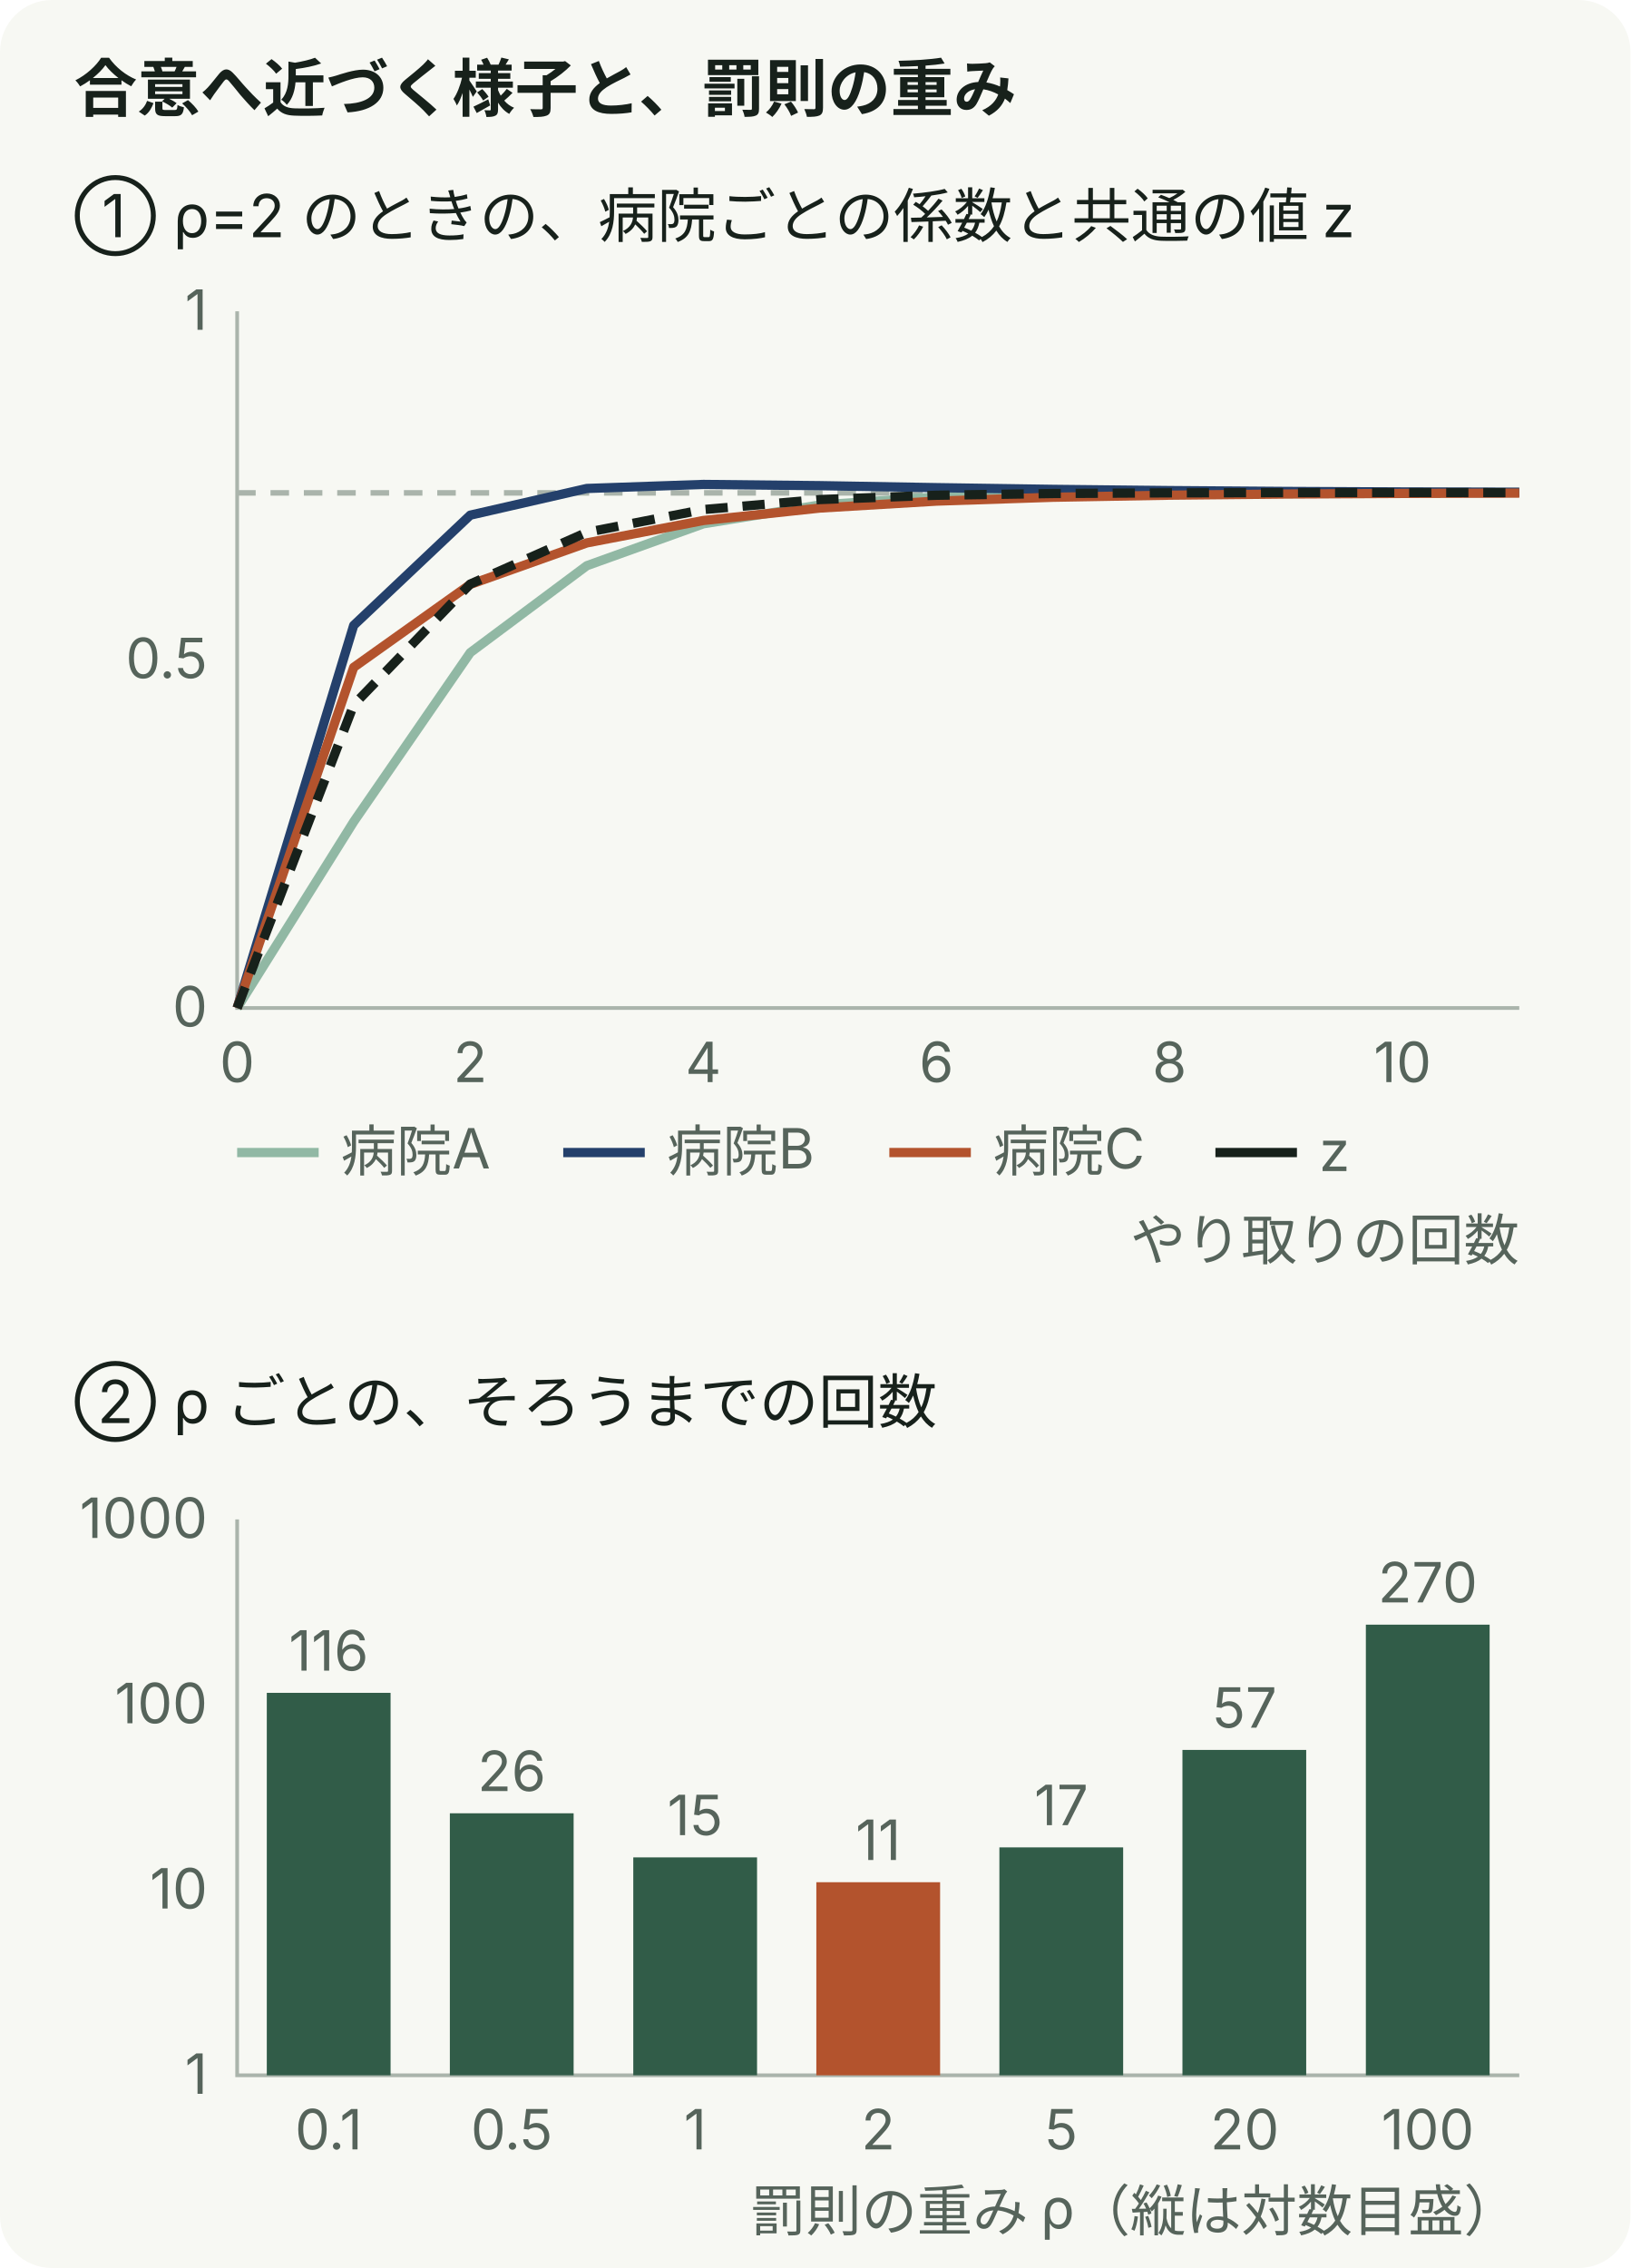
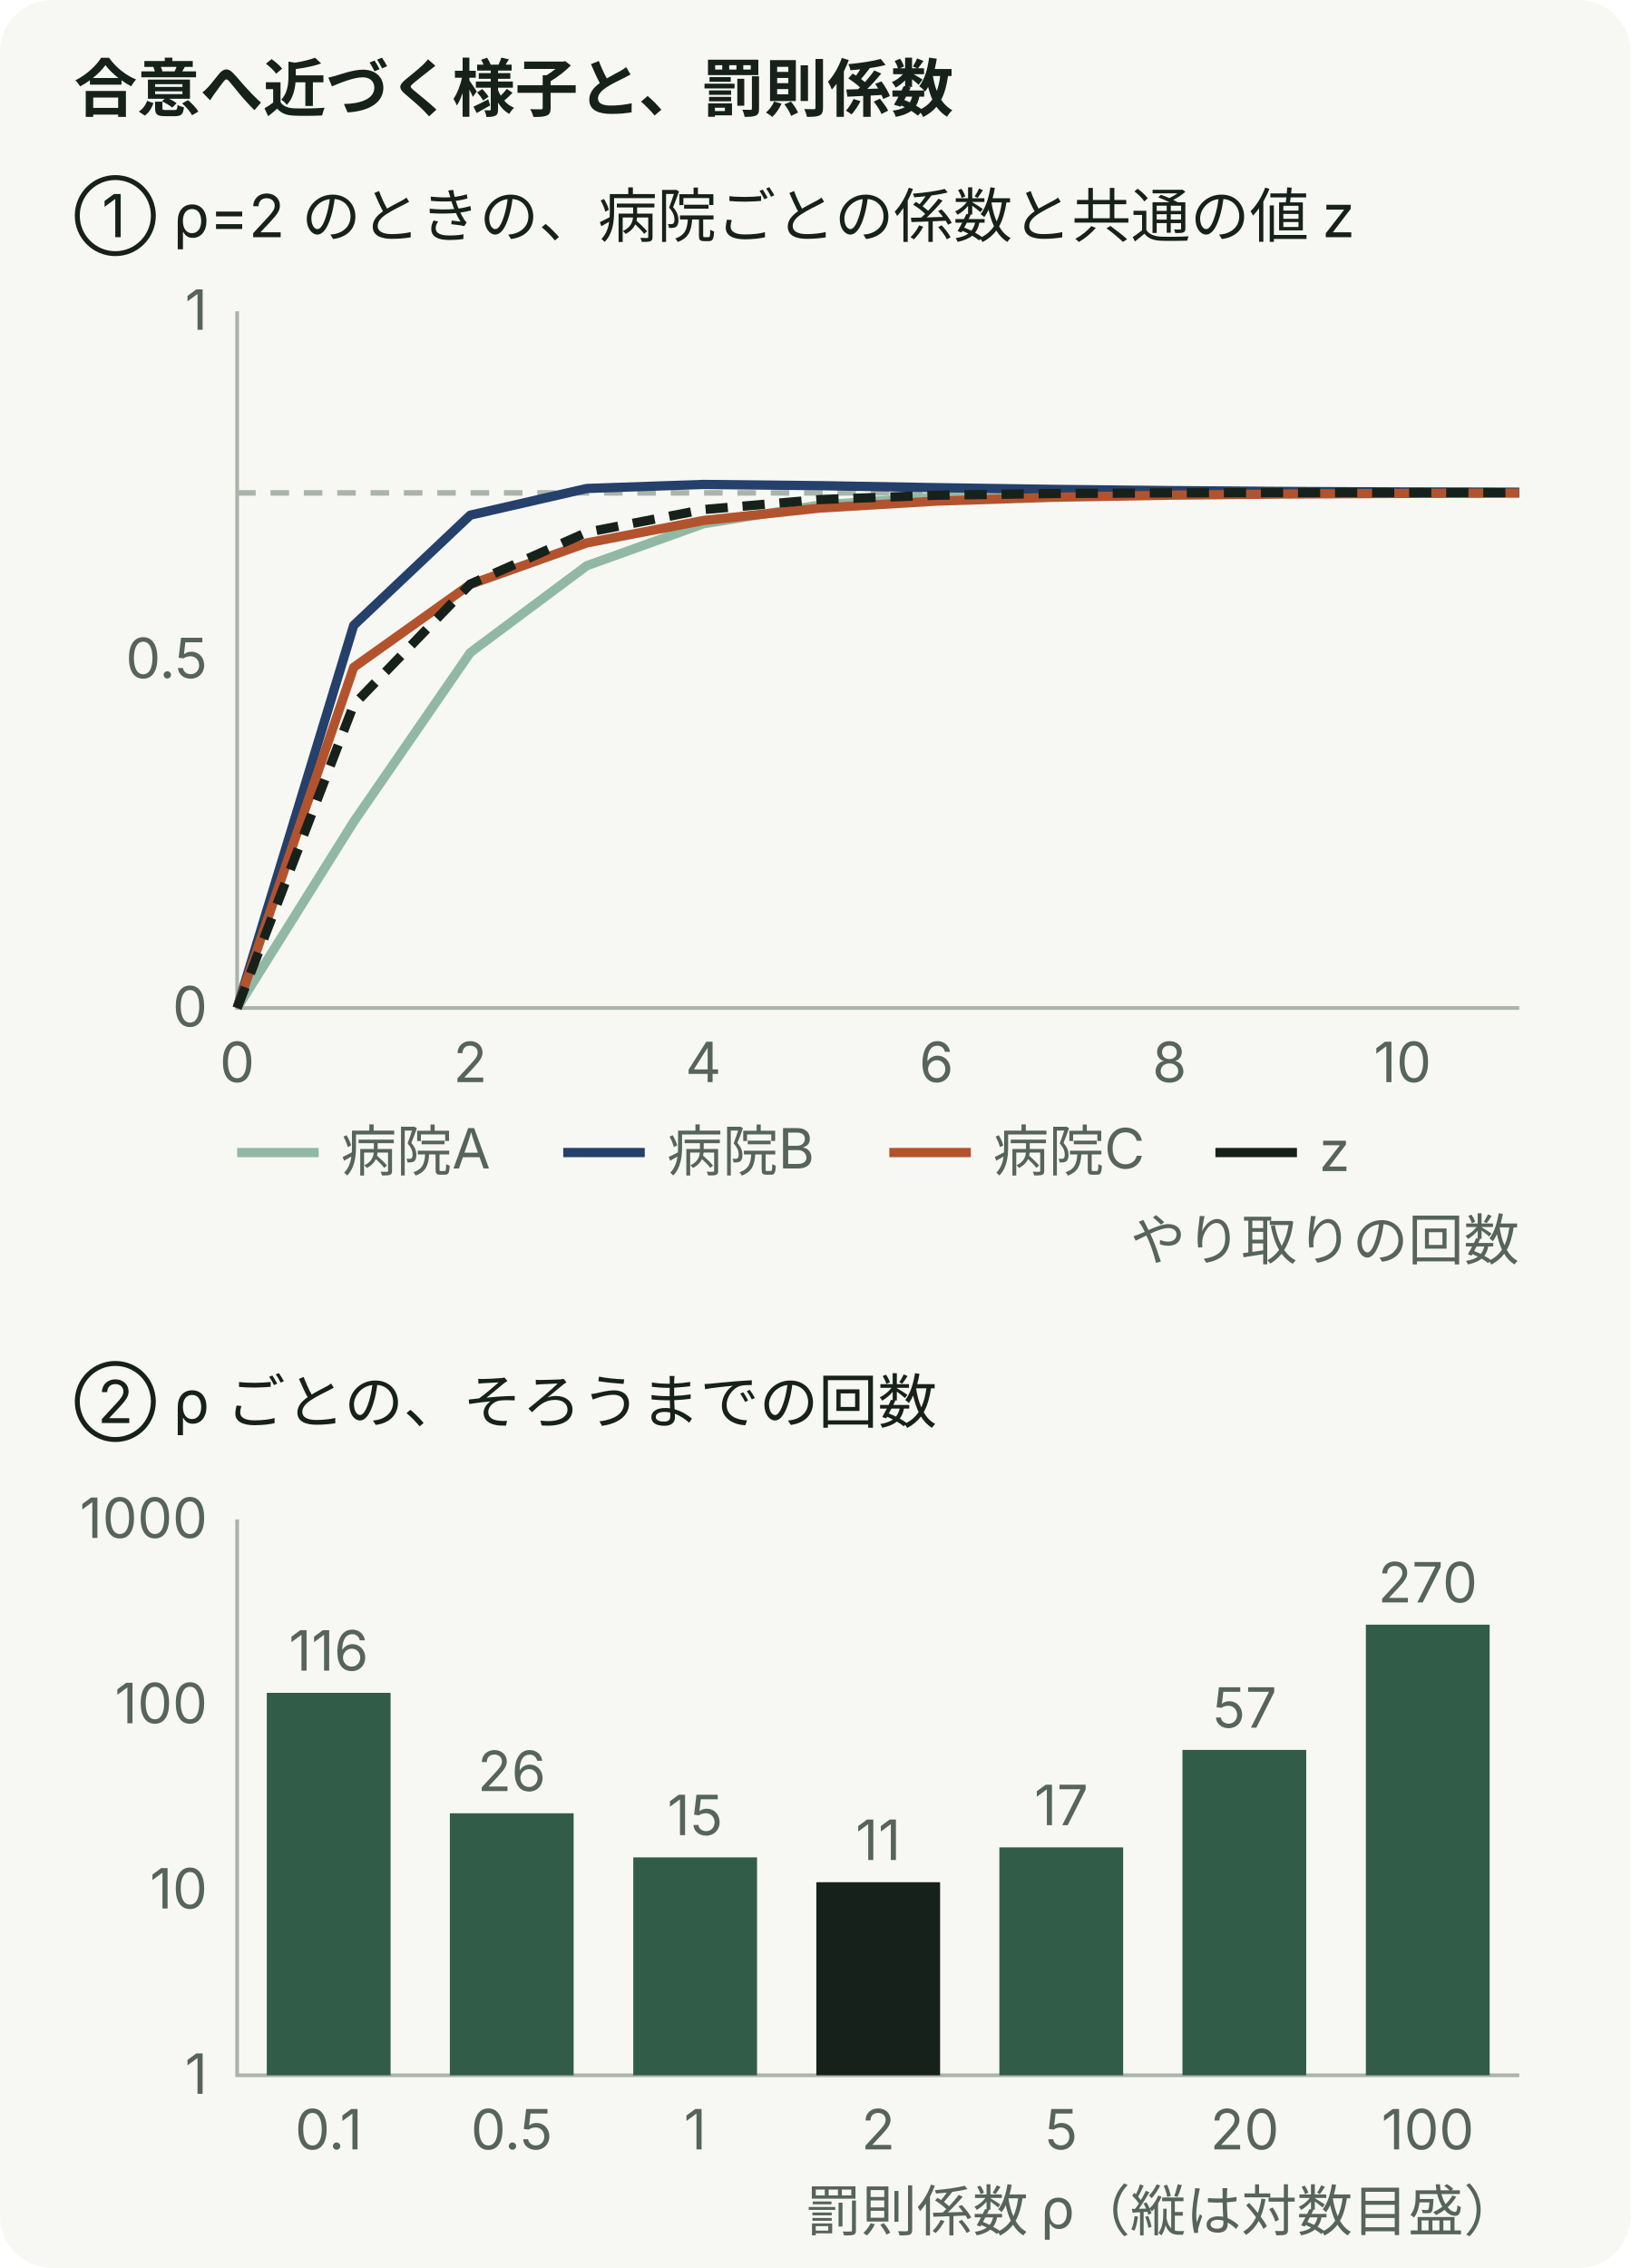
<svg xmlns="http://www.w3.org/2000/svg" width="440" height="612" viewBox="0 0 440 612" role="img" aria-labelledby="figure-title figure-description">
  <style>text{font-family:system-ui,-apple-system,'Segoe UI',sans-serif;font-size:16px;fill:#17211b}.title{font-size:17px;font-weight:700}.tick{font-size:15px;fill:#56645b}.note{fill:#315c48}</style>
  <rect width="440" height="612" rx="14" fill="#f7f8f3" />
-   <text x="20" y="30" class="title">合意へ近づく様子と、罰則の重み</text>
+   <text x="20" y="30" class="title">合意へ近づく様子と、罰則係数</text>
  <text x="20.0" y="64.0">① ρ=2 のときの、病院ごとの係数と共通の値 z</text>
  <path d="M64 84V272H410" fill="none" stroke="#aab4ab" />
  <text x="56.0" y="277.0" class="tick" text-anchor="end">0</text>
  <text x="56.0" y="183.0" class="tick" text-anchor="end">0.5</text>
  <text x="56.0" y="89.0" class="tick" text-anchor="end">1</text>
  <text x="64.0" y="292.0" class="tick" text-anchor="middle">0</text>
  <text x="126.9" y="292.0" class="tick" text-anchor="middle">2</text>
  <text x="189.8" y="292.0" class="tick" text-anchor="middle">4</text>
  <text x="252.7" y="292.0" class="tick" text-anchor="middle">6</text>
  <text x="315.6" y="292.0" class="tick" text-anchor="middle">8</text>
  <text x="378.5" y="292.0" class="tick" text-anchor="middle">10</text>
  <path d="M64 133.0H410" stroke="#aab4ab" stroke-width="1.5" stroke-dasharray="5 4" />
  <polyline points="64.00,272.00 95.45,221.74 126.91,176.10 158.36,152.65 189.82,141.34 221.27,136.26 252.73,134.11 284.18,133.26 315.64,132.96 347.09,132.88 378.55,132.88 410.00,132.90" fill="none" stroke="#91b8a4" stroke-width="2.5" stroke-linejoin="round" />
  <polyline points="64.00,272.00 95.45,168.75 126.91,139.01 158.36,131.81 189.82,130.72 221.27,131.05 252.73,131.59 284.18,132.05 315.64,132.38 347.09,132.61 378.55,132.75 410.00,132.83" fill="none" stroke="#24406b" stroke-width="2.5" stroke-linejoin="round" />
  <polyline points="64.00,272.00 95.45,180.07 126.91,157.69 158.36,146.50 189.82,140.45 221.27,137.09 252.73,135.22 284.18,134.18 315.64,133.62 347.09,133.31 378.55,133.15 410.00,133.06" fill="none" stroke="#b3532d" stroke-width="2.5" stroke-linejoin="round" />
  <polyline points="64.00,272.00 95.45,190.19 126.91,157.60 158.36,143.65 189.82,137.50 221.27,134.80 252.73,133.64 284.18,133.17 315.64,132.99 347.09,132.93 378.55,132.92 410.00,132.93" fill="none" stroke="#17211b" stroke-width="2.5" stroke-linejoin="round" stroke-dasharray="6 4" />
  <polyline points="64.00,311.00 86.00,311.00" fill="none" stroke="#91b8a4" stroke-width="2.5" stroke-linejoin="round" />
  <text x="92.0" y="316.0" class="tick">病院A</text>
  <polyline points="152.00,311.00 174.00,311.00" fill="none" stroke="#24406b" stroke-width="2.5" stroke-linejoin="round" />
  <text x="180.0" y="316.0" class="tick">病院B</text>
  <polyline points="240.00,311.00 262.00,311.00" fill="none" stroke="#b3532d" stroke-width="2.5" stroke-linejoin="round" />
  <text x="268.0" y="316.0" class="tick">病院C</text>
  <polyline points="328.00,311.00 350.00,311.00" fill="none" stroke="#17211b" stroke-width="2.5" stroke-linejoin="round" />
  <text x="356.0" y="316.0" class="tick">z</text>
  <text x="410.0" y="340.0" class="tick" text-anchor="end">やり取りの回数</text>
  <text x="20.0" y="384.0">② ρ ごとの、そろうまでの回数</text>
  <path d="M64 410V560H410" fill="none" stroke="#aab4ab" />
  <text x="56.0" y="565.0" class="tick" text-anchor="end">1</text>
  <text x="56.0" y="515.0" class="tick" text-anchor="end">10</text>
  <text x="56.0" y="465.0" class="tick" text-anchor="end">100</text>
  <text x="56.0" y="415.0" class="tick" text-anchor="end">1000</text>
  <rect x="72.0" y="456.8" width="33.4" height="103.2" fill="#315c48" />
  <text x="88.7" y="450.8" class="tick" text-anchor="middle">116</text>
  <text x="88.7" y="580.0" class="tick" text-anchor="middle">0.1</text>
  <rect x="121.4" y="489.3" width="33.4" height="70.7" fill="#315c48" />
  <text x="138.1" y="483.3" class="tick" text-anchor="middle">26</text>
  <text x="138.1" y="580.0" class="tick" text-anchor="middle">0.5</text>
  <rect x="170.9" y="501.2" width="33.4" height="58.8" fill="#315c48" />
  <text x="187.6" y="495.2" class="tick" text-anchor="middle">15</text>
  <text x="187.6" y="580.0" class="tick" text-anchor="middle">1</text>
-   <rect x="220.3" y="507.9" width="33.4" height="52.1" fill="#b3532d" />
+   <rect x="220.3" y="507.9" width="33.4" height="52.1" fill="#17211b" />
  <text x="237.0" y="501.9" class="tick" text-anchor="middle">11</text>
  <text x="237.0" y="580.0" class="tick" text-anchor="middle">2</text>
  <rect x="269.7" y="498.5" width="33.4" height="61.5" fill="#315c48" />
  <text x="286.4" y="492.5" class="tick" text-anchor="middle">17</text>
  <text x="286.4" y="580.0" class="tick" text-anchor="middle">5</text>
  <rect x="319.1" y="472.2" width="33.4" height="87.8" fill="#315c48" />
  <text x="335.9" y="466.2" class="tick" text-anchor="middle">57</text>
  <text x="335.9" y="580.0" class="tick" text-anchor="middle">20</text>
  <rect x="368.6" y="438.4" width="33.4" height="121.6" fill="#315c48" />
  <text x="385.3" y="432.4" class="tick" text-anchor="middle">270</text>
  <text x="385.3" y="580.0" class="tick" text-anchor="middle">100</text>
-   <text x="410.0" y="602.0" class="tick" text-anchor="end">罰則の重み ρ（縦は対数目盛）</text>
+   <text x="410.0" y="602.0" class="tick" text-anchor="end">罰則係数 ρ（縦は対数目盛）</text>
</svg>
